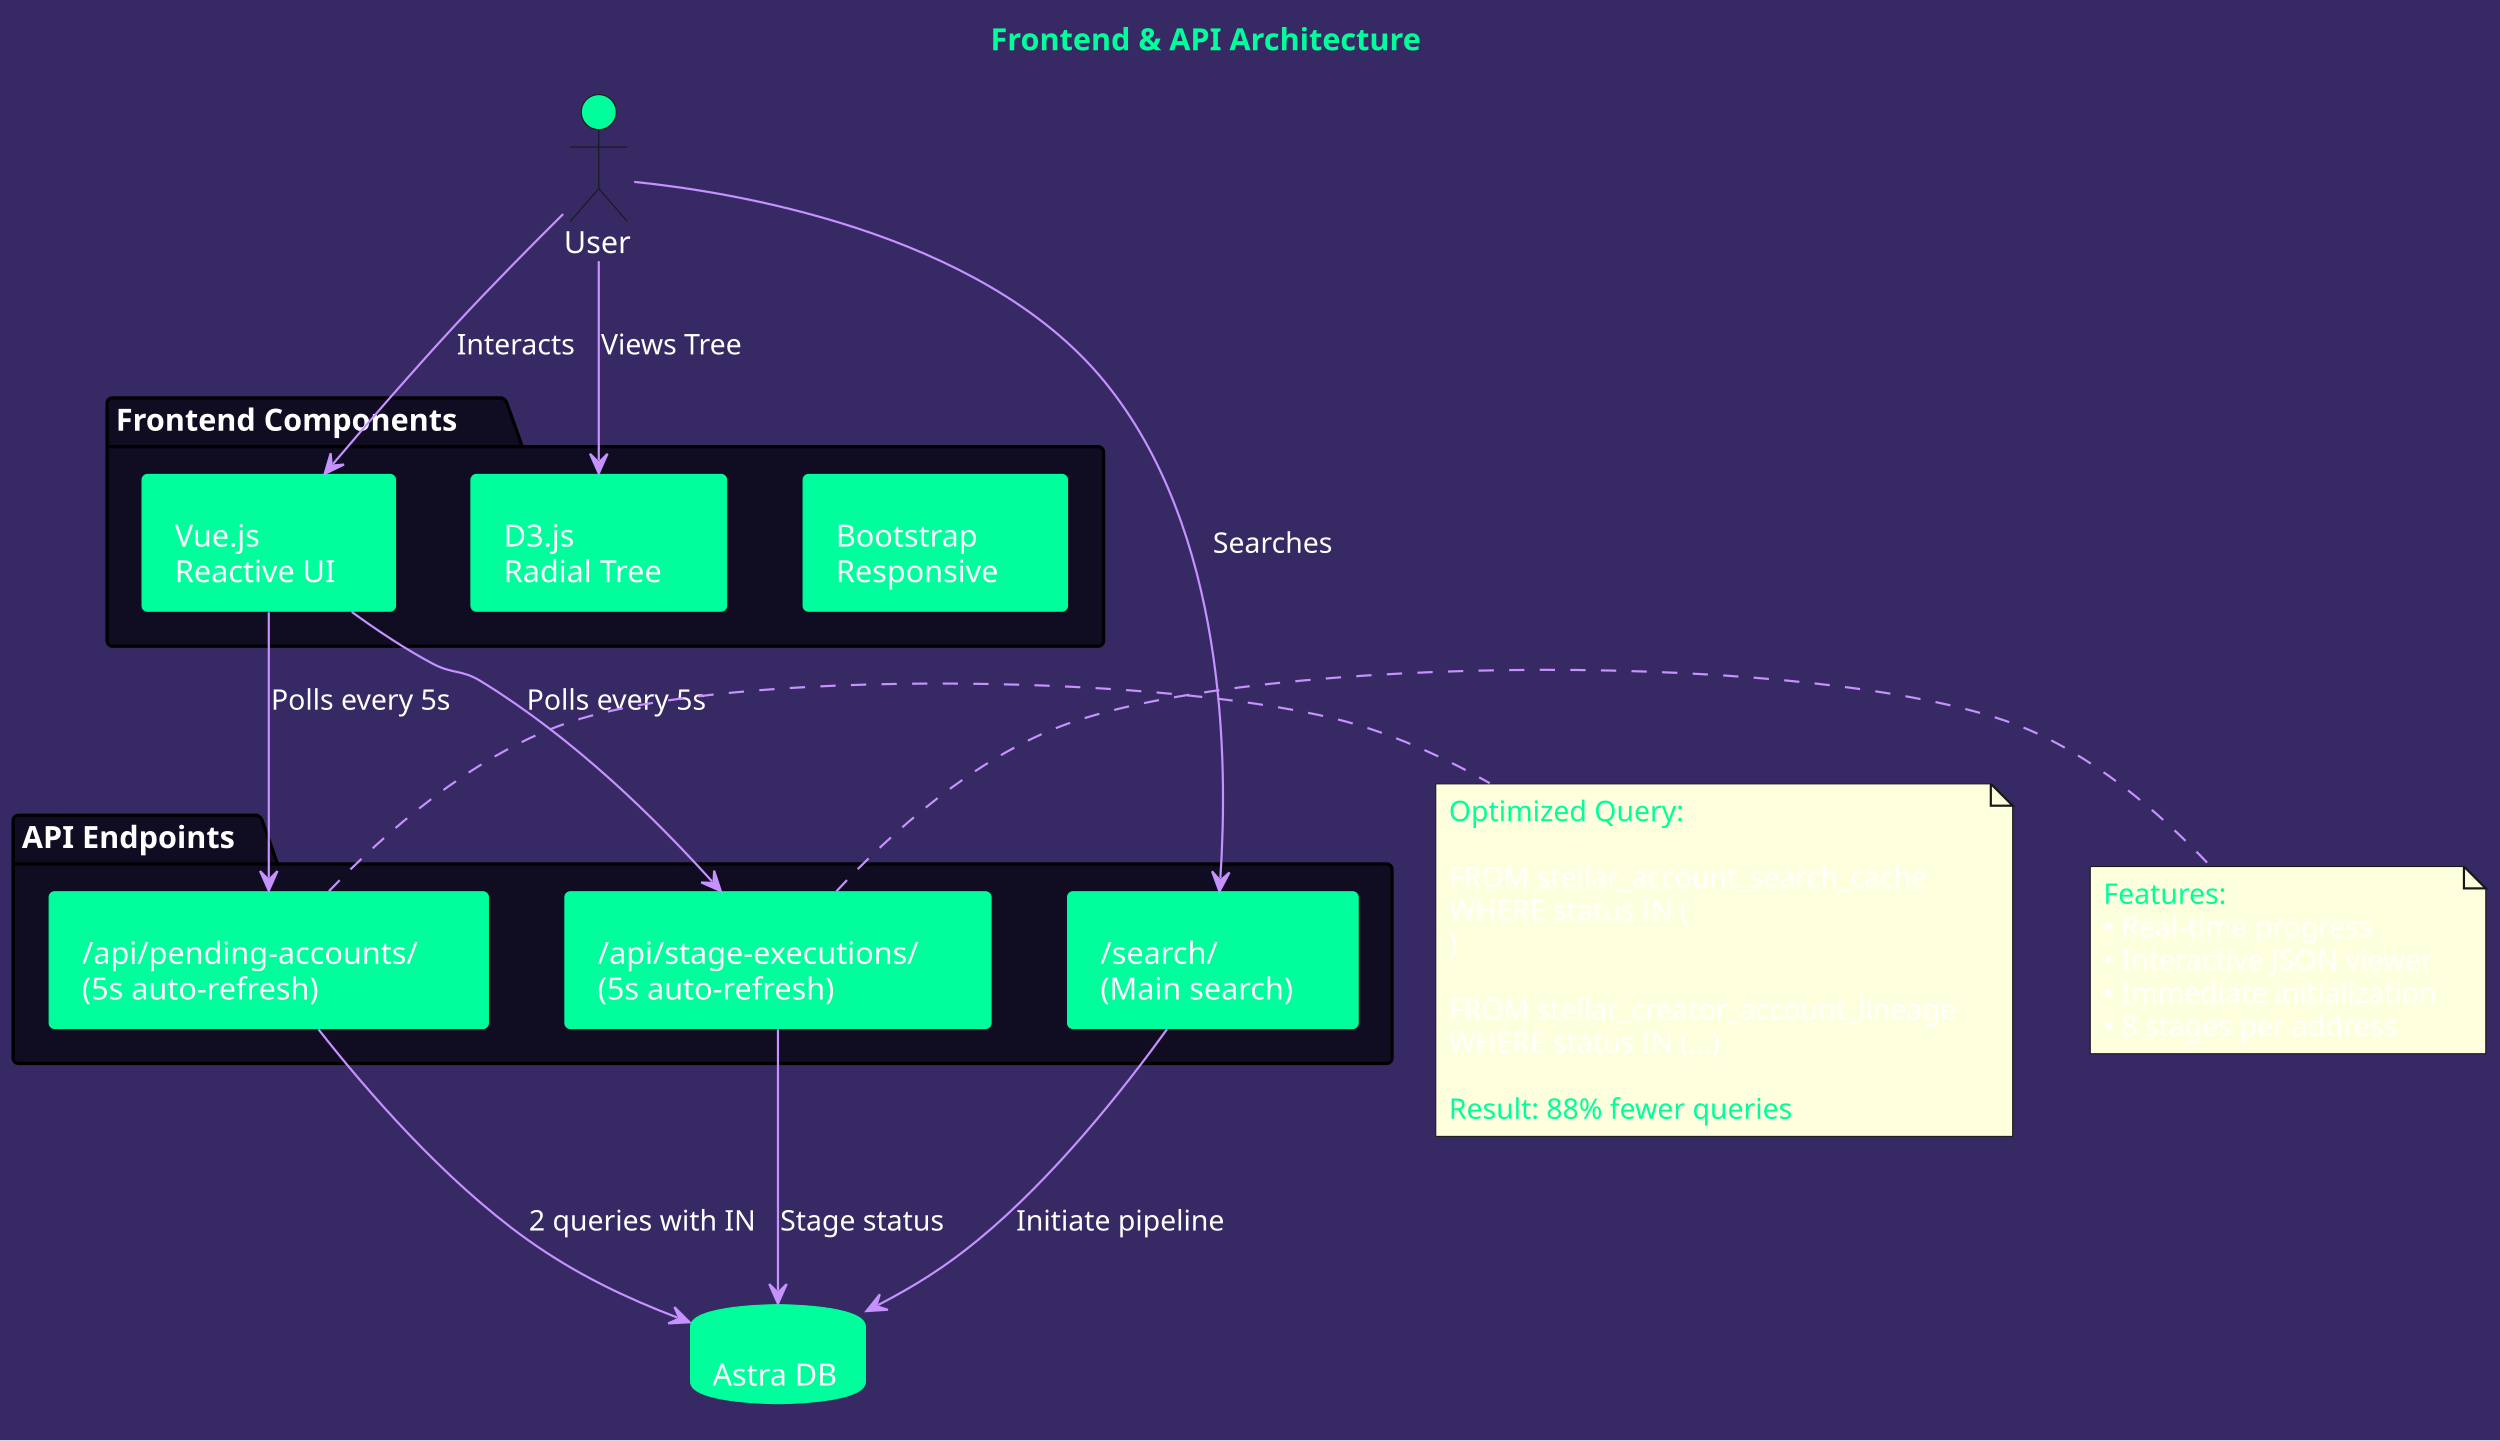
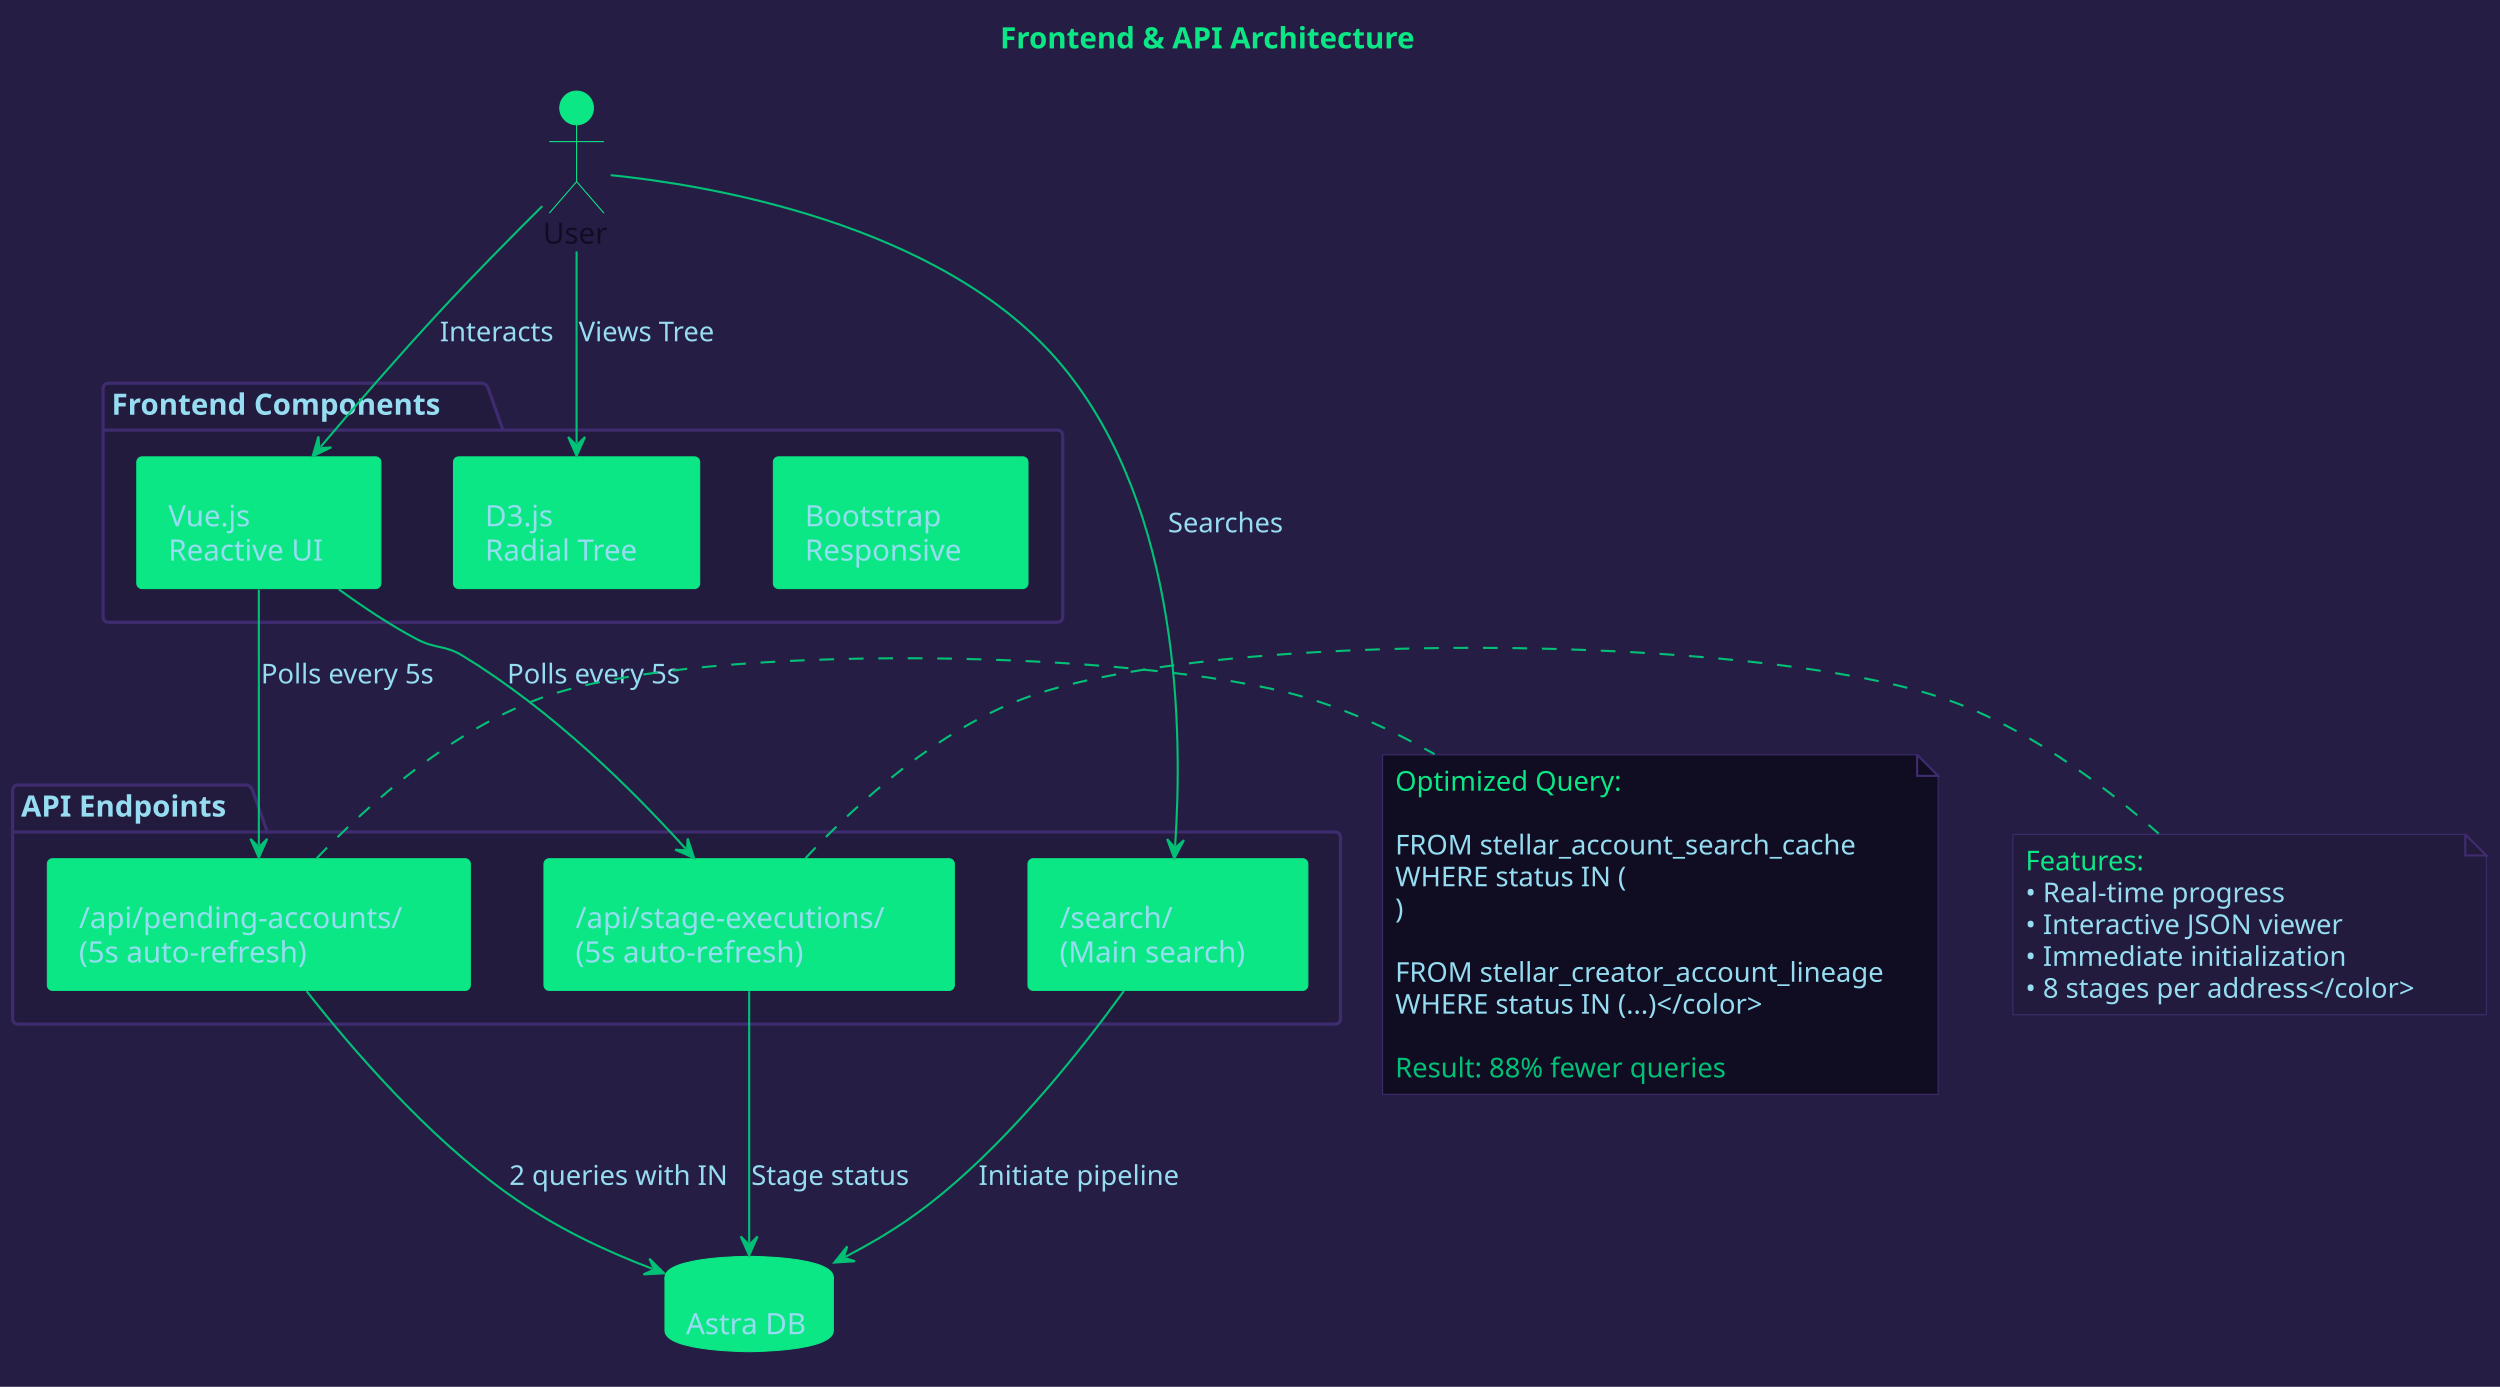
- <svg xmlns="http://www.w3.org/2000/svg" contentStyleType="text/css" height="659px" preserveAspectRatio="none" style="width:1144px;height:659px;background:#372963;" version="1.1" viewBox="0 0 1144 659" width="1144px" zoomAndPan="magnify">
+ <svg xmlns="http://www.w3.org/2000/svg" contentStyleType="text/css" height="659px" preserveAspectRatio="none" style="width:1188px;height:659px;background:#261D45;" version="1.1" viewBox="0 0 1188 659" width="1188px" zoomAndPan="magnify">
  <defs />
  <g>
-     <rect fill="#372963" height="659" style="stroke:none;stroke-width:1.0;" width="1144" x="0" y="0" />
-     <text fill="#00FF9C" font-family="sans-serif" font-size="14" font-weight="bold" lengthAdjust="spacing" textLength="224" x="453.25" y="22.995">Frontend &amp; API Architecture</text>
+     <rect fill="#261D45" height="659" style="stroke:none;stroke-width:1.0;" width="1188" x="0" y="0" />
+     <text fill="#0BE784" font-family="sans-serif" font-size="14" font-weight="bold" lengthAdjust="spacing" textLength="224" x="475.25" y="22.995">Frontend &amp; API Architecture</text>
    <g id="cluster_Frontend Components">
-       <path d="M51.5,182.097 L229.5,182.097 A3.75,3.75 0 0 1 232,184.597 L239,204.394 L502.5,204.394 A2.5,2.5 0 0 1 505,206.894 L505,293.197 A2.5,2.5 0 0 1 502.5,295.697 L51.5,295.697 A2.5,2.5 0 0 1 49,293.197 L49,184.597 A2.5,2.5 0 0 1 51.5,182.097 " fill="#100D23" style="stroke:#000000;stroke-width:1.5;" />
-       <line style="stroke:#000000;stroke-width:1.5;" x1="49" x2="239" y1="204.394" y2="204.394" />
-       <text fill="#FFFFFF" font-family="sans-serif" font-size="14" font-weight="bold" lengthAdjust="spacing" textLength="177" x="53" y="197.092">Frontend Components</text>
+       <path d="M51.5,182.097 L229.5,182.097 A3.75,3.75 0 0 1 232,184.597 L239,204.394 L502.5,204.394 A2.5,2.5 0 0 1 505,206.894 L505,293.197 A2.5,2.5 0 0 1 502.5,295.697 L51.5,295.697 A2.5,2.5 0 0 1 49,293.197 L49,184.597 A2.5,2.5 0 0 1 51.5,182.097 " fill="#231B3D" style="stroke:#3F2C70;stroke-width:1.5;" />
+       <line style="stroke:#3F2C70;stroke-width:1.5;" x1="49" x2="239" y1="204.394" y2="204.394" />
+       <text fill="#96DDF2" font-family="sans-serif" font-size="14" font-weight="bold" lengthAdjust="spacing" textLength="177" x="53" y="197.092">Frontend Components</text>
    </g>
    <g id="cluster_API Endpoints">
-       <path d="M8.5,373.057 L117.5,373.057 A3.75,3.75 0 0 1 120,375.557 L127,395.354 L634.5,395.354 A2.5,2.5 0 0 1 637,397.854 L637,484.157 A2.5,2.5 0 0 1 634.5,486.657 L8.5,486.657 A2.5,2.5 0 0 1 6,484.157 L6,375.557 A2.5,2.5 0 0 1 8.5,373.057 " fill="#100D23" style="stroke:#000000;stroke-width:1.5;" />
-       <line style="stroke:#000000;stroke-width:1.5;" x1="6" x2="127" y1="395.354" y2="395.354" />
-       <text fill="#FFFFFF" font-family="sans-serif" font-size="14" font-weight="bold" lengthAdjust="spacing" textLength="108" x="10" y="388.052">API Endpoints</text>
+       <path d="M8.5,373.057 L117.5,373.057 A3.75,3.75 0 0 1 120,375.557 L127,395.354 L634.5,395.354 A2.5,2.5 0 0 1 637,397.854 L637,484.157 A2.5,2.5 0 0 1 634.5,486.657 L8.5,486.657 A2.5,2.5 0 0 1 6,484.157 L6,375.557 A2.5,2.5 0 0 1 8.5,373.057 " fill="#231B3D" style="stroke:#3F2C70;stroke-width:1.5;" />
+       <line style="stroke:#3F2C70;stroke-width:1.5;" x1="6" x2="127" y1="395.354" y2="395.354" />
+       <text fill="#96DDF2" font-family="sans-serif" font-size="14" font-weight="bold" lengthAdjust="spacing" textLength="108" x="10" y="388.052">API Endpoints</text>
    </g>
    <g id="elem_Vue">
-       <rect fill="#00FF9C" height="62.594" rx="2.5" ry="2.5" style="stroke:#00FF9C;stroke-width:0.5;" width="116" x="65" y="217.097" />
-       <rect fill="#00FF9C" height="10" style="stroke:#00FF9C;stroke-width:0.5;" width="15" x="161" y="222.097" />
-       <rect fill="#00FF9C" height="2" style="stroke:#00FF9C;stroke-width:0.5;" width="4" x="159" y="224.097" />
-       <rect fill="#00FF9C" height="2" style="stroke:#00FF9C;stroke-width:0.5;" width="4" x="159" y="228.097" />
-       <text fill="#FFFFFF" font-family="sans-serif" font-size="14" lengthAdjust="spacing" textLength="42" x="80" y="250.092">Vue.js</text>
-       <text fill="#FFFFFF" font-family="sans-serif" font-size="14" lengthAdjust="spacing" textLength="76" x="80" y="266.389">Reactive UI</text>
+       <rect fill="#0BE784" height="62.594" rx="2.5" ry="2.5" style="stroke:#0BE784;stroke-width:0.5;" width="116" x="65" y="217.097" />
+       <rect fill="#0BE784" height="10" style="stroke:#0BE784;stroke-width:0.5;" width="15" x="161" y="222.097" />
+       <rect fill="#0BE784" height="2" style="stroke:#0BE784;stroke-width:0.5;" width="4" x="159" y="224.097" />
+       <rect fill="#0BE784" height="2" style="stroke:#0BE784;stroke-width:0.5;" width="4" x="159" y="228.097" />
+       <text fill="#96DDF2" font-family="sans-serif" font-size="14" lengthAdjust="spacing" textLength="42" x="80" y="250.092">Vue.js</text>
+       <text fill="#96DDF2" font-family="sans-serif" font-size="14" lengthAdjust="spacing" textLength="76" x="80" y="266.389">Reactive UI</text>
    </g>
    <g id="elem_D3">
-       <rect fill="#00FF9C" height="62.594" rx="2.5" ry="2.5" style="stroke:#00FF9C;stroke-width:0.5;" width="117" x="215.5" y="217.097" />
-       <rect fill="#00FF9C" height="10" style="stroke:#00FF9C;stroke-width:0.5;" width="15" x="312.5" y="222.097" />
-       <rect fill="#00FF9C" height="2" style="stroke:#00FF9C;stroke-width:0.5;" width="4" x="310.5" y="224.097" />
-       <rect fill="#00FF9C" height="2" style="stroke:#00FF9C;stroke-width:0.5;" width="4" x="310.5" y="228.097" />
-       <text fill="#FFFFFF" font-family="sans-serif" font-size="14" lengthAdjust="spacing" textLength="35" x="230.5" y="250.092">D3.js</text>
-       <text fill="#FFFFFF" font-family="sans-serif" font-size="14" lengthAdjust="spacing" textLength="77" x="230.5" y="266.389">Radial Tree</text>
+       <rect fill="#0BE784" height="62.594" rx="2.5" ry="2.5" style="stroke:#0BE784;stroke-width:0.5;" width="117" x="215.5" y="217.097" />
+       <rect fill="#0BE784" height="10" style="stroke:#0BE784;stroke-width:0.5;" width="15" x="312.5" y="222.097" />
+       <rect fill="#0BE784" height="2" style="stroke:#0BE784;stroke-width:0.5;" width="4" x="310.5" y="224.097" />
+       <rect fill="#0BE784" height="2" style="stroke:#0BE784;stroke-width:0.5;" width="4" x="310.5" y="228.097" />
+       <text fill="#96DDF2" font-family="sans-serif" font-size="14" lengthAdjust="spacing" textLength="35" x="230.5" y="250.092">D3.js</text>
+       <text fill="#96DDF2" font-family="sans-serif" font-size="14" lengthAdjust="spacing" textLength="77" x="230.5" y="266.389">Radial Tree</text>
    </g>
    <g id="elem_Bootstrap">
-       <rect fill="#00FF9C" height="62.594" rx="2.5" ry="2.5" style="stroke:#00FF9C;stroke-width:0.5;" width="121" x="367.5" y="217.097" />
-       <rect fill="#00FF9C" height="10" style="stroke:#00FF9C;stroke-width:0.5;" width="15" x="468.5" y="222.097" />
-       <rect fill="#00FF9C" height="2" style="stroke:#00FF9C;stroke-width:0.5;" width="4" x="466.5" y="224.097" />
-       <rect fill="#00FF9C" height="2" style="stroke:#00FF9C;stroke-width:0.5;" width="4" x="466.5" y="228.097" />
-       <text fill="#FFFFFF" font-family="sans-serif" font-size="14" lengthAdjust="spacing" textLength="68" x="382.5" y="250.092">Bootstrap</text>
-       <text fill="#FFFFFF" font-family="sans-serif" font-size="14" lengthAdjust="spacing" textLength="81" x="382.5" y="266.389">Responsive</text>
+       <rect fill="#0BE784" height="62.594" rx="2.5" ry="2.5" style="stroke:#0BE784;stroke-width:0.5;" width="121" x="367.5" y="217.097" />
+       <rect fill="#0BE784" height="10" style="stroke:#0BE784;stroke-width:0.5;" width="15" x="468.5" y="222.097" />
+       <rect fill="#0BE784" height="2" style="stroke:#0BE784;stroke-width:0.5;" width="4" x="466.5" y="224.097" />
+       <rect fill="#0BE784" height="2" style="stroke:#0BE784;stroke-width:0.5;" width="4" x="466.5" y="228.097" />
+       <text fill="#96DDF2" font-family="sans-serif" font-size="14" lengthAdjust="spacing" textLength="68" x="382.5" y="250.092">Bootstrap</text>
+       <text fill="#96DDF2" font-family="sans-serif" font-size="14" lengthAdjust="spacing" textLength="81" x="382.5" y="266.389">Responsive</text>
    </g>
    <g id="elem_PendingAPI">
-       <rect fill="#00FF9C" height="62.594" rx="2.5" ry="2.5" style="stroke:#00FF9C;stroke-width:0.5;" width="201" x="22.5" y="408.057" />
-       <rect fill="#00FF9C" height="10" style="stroke:#00FF9C;stroke-width:0.5;" width="15" x="203.5" y="413.057" />
-       <rect fill="#00FF9C" height="2" style="stroke:#00FF9C;stroke-width:0.5;" width="4" x="201.5" y="415.057" />
-       <rect fill="#00FF9C" height="2" style="stroke:#00FF9C;stroke-width:0.5;" width="4" x="201.5" y="419.057" />
-       <text fill="#FFFFFF" font-family="sans-serif" font-size="14" lengthAdjust="spacing" textLength="161" x="37.5" y="441.052">/api/pending-accounts/</text>
-       <text fill="#FFFFFF" font-family="sans-serif" font-size="14" lengthAdjust="spacing" textLength="116" x="37.5" y="457.349">(5s auto-refresh)</text>
+       <rect fill="#0BE784" height="62.594" rx="2.5" ry="2.5" style="stroke:#0BE784;stroke-width:0.5;" width="201" x="22.5" y="408.057" />
+       <rect fill="#0BE784" height="10" style="stroke:#0BE784;stroke-width:0.5;" width="15" x="203.5" y="413.057" />
+       <rect fill="#0BE784" height="2" style="stroke:#0BE784;stroke-width:0.5;" width="4" x="201.5" y="415.057" />
+       <rect fill="#0BE784" height="2" style="stroke:#0BE784;stroke-width:0.5;" width="4" x="201.5" y="419.057" />
+       <text fill="#96DDF2" font-family="sans-serif" font-size="14" lengthAdjust="spacing" textLength="161" x="37.5" y="441.052">/api/pending-accounts/</text>
+       <text fill="#96DDF2" font-family="sans-serif" font-size="14" lengthAdjust="spacing" textLength="116" x="37.5" y="457.349">(5s auto-refresh)</text>
    </g>
    <g id="elem_StagesAPI">
-       <rect fill="#00FF9C" height="62.594" rx="2.5" ry="2.5" style="stroke:#00FF9C;stroke-width:0.5;" width="195" x="258.5" y="408.057" />
-       <rect fill="#00FF9C" height="10" style="stroke:#00FF9C;stroke-width:0.5;" width="15" x="433.5" y="413.057" />
-       <rect fill="#00FF9C" height="2" style="stroke:#00FF9C;stroke-width:0.5;" width="4" x="431.5" y="415.057" />
-       <rect fill="#00FF9C" height="2" style="stroke:#00FF9C;stroke-width:0.5;" width="4" x="431.5" y="419.057" />
-       <text fill="#FFFFFF" font-family="sans-serif" font-size="14" lengthAdjust="spacing" textLength="155" x="273.5" y="441.052">/api/stage-executions/</text>
-       <text fill="#FFFFFF" font-family="sans-serif" font-size="14" lengthAdjust="spacing" textLength="116" x="273.5" y="457.349">(5s auto-refresh)</text>
+       <rect fill="#0BE784" height="62.594" rx="2.5" ry="2.5" style="stroke:#0BE784;stroke-width:0.5;" width="195" x="258.5" y="408.057" />
+       <rect fill="#0BE784" height="10" style="stroke:#0BE784;stroke-width:0.5;" width="15" x="433.5" y="413.057" />
+       <rect fill="#0BE784" height="2" style="stroke:#0BE784;stroke-width:0.5;" width="4" x="431.5" y="415.057" />
+       <rect fill="#0BE784" height="2" style="stroke:#0BE784;stroke-width:0.5;" width="4" x="431.5" y="419.057" />
+       <text fill="#96DDF2" font-family="sans-serif" font-size="14" lengthAdjust="spacing" textLength="155" x="273.5" y="441.052">/api/stage-executions/</text>
+       <text fill="#96DDF2" font-family="sans-serif" font-size="14" lengthAdjust="spacing" textLength="116" x="273.5" y="457.349">(5s auto-refresh)</text>
    </g>
    <g id="elem_SearchAPI">
-       <rect fill="#00FF9C" height="62.594" rx="2.5" ry="2.5" style="stroke:#00FF9C;stroke-width:0.5;" width="133" x="488.5" y="408.057" />
-       <rect fill="#00FF9C" height="10" style="stroke:#00FF9C;stroke-width:0.5;" width="15" x="601.5" y="413.057" />
-       <rect fill="#00FF9C" height="2" style="stroke:#00FF9C;stroke-width:0.5;" width="4" x="599.5" y="415.057" />
-       <rect fill="#00FF9C" height="2" style="stroke:#00FF9C;stroke-width:0.5;" width="4" x="599.5" y="419.057" />
-       <text fill="#FFFFFF" font-family="sans-serif" font-size="14" lengthAdjust="spacing" textLength="57" x="503.5" y="441.052">/search/</text>
-       <text fill="#FFFFFF" font-family="sans-serif" font-size="14" lengthAdjust="spacing" textLength="93" x="503.5" y="457.349">(Main search)</text>
+       <rect fill="#0BE784" height="62.594" rx="2.5" ry="2.5" style="stroke:#0BE784;stroke-width:0.5;" width="133" x="488.5" y="408.057" />
+       <rect fill="#0BE784" height="10" style="stroke:#0BE784;stroke-width:0.5;" width="15" x="601.5" y="413.057" />
+       <rect fill="#0BE784" height="2" style="stroke:#0BE784;stroke-width:0.5;" width="4" x="599.5" y="415.057" />
+       <rect fill="#0BE784" height="2" style="stroke:#0BE784;stroke-width:0.5;" width="4" x="599.5" y="419.057" />
+       <text fill="#96DDF2" font-family="sans-serif" font-size="14" lengthAdjust="spacing" textLength="57" x="503.5" y="441.052">/search/</text>
+       <text fill="#96DDF2" font-family="sans-serif" font-size="14" lengthAdjust="spacing" textLength="93" x="503.5" y="457.349">(Main search)</text>
    </g>
    <g id="elem_User">
-       <ellipse cx="274" cy="51.297" fill="#00FF9C" rx="8" ry="8" style="stroke:#181818;stroke-width:0.5;" />
-       <path d="M274,59.297 L274,86.297 M261,67.297 L287,67.297 M274,86.297 L261,101.297 M274,86.297 L287,101.297 " fill="none" style="stroke:#181818;stroke-width:0.5;" />
-       <text fill="#FFFFFF" font-family="sans-serif" font-size="14" lengthAdjust="spacing" textLength="32" x="258" y="115.792">User</text>
+       <ellipse cx="274" cy="51.297" fill="#0BE784" rx="8" ry="8" style="stroke:#0BE784;stroke-width:0.5;" />
+       <path d="M274,59.297 L274,86.297 M261,67.297 L287,67.297 M274,86.297 L261,101.297 M274,86.297 L287,101.297 " fill="none" style="stroke:#0BE784;stroke-width:0.5;" />
+       <text fill="#100D23" font-family="sans-serif" font-size="14" lengthAdjust="spacing" textLength="32" x="258" y="115.792">User</text>
    </g>
    <g id="elem_DB">
-       <path d="M316,607.017 C316,597.017 356,597.017 356,597.017 C356,597.017 396,597.017 396,607.017 L396,632.314 C396,642.314 356,642.314 356,642.314 C356,642.314 316,642.314 316,632.314 L316,607.017 " fill="#00FF9C" style="stroke:#00FF9C;stroke-width:0.5;" />
-       <path d="M316,607.017 C316,617.017 356,617.017 356,617.017 C356,617.017 396,617.017 396,607.017 " fill="none" style="stroke:#00FF9C;stroke-width:0.5;" />
-       <text fill="#FFFFFF" font-family="sans-serif" font-size="14" lengthAdjust="spacing" textLength="60" x="326" y="634.012">Astra DB</text>
+       <path d="M316,607.017 C316,597.017 356,597.017 356,597.017 C356,597.017 396,597.017 396,607.017 L396,632.314 C396,642.314 356,642.314 356,642.314 C356,642.314 316,642.314 316,632.314 L316,607.017 " fill="#0BE784" style="stroke:#0BE784;stroke-width:0.5;" />
+       <path d="M316,607.017 C316,617.017 356,617.017 356,617.017 C356,617.017 396,617.017 396,607.017 " fill="none" style="stroke:#0BE784;stroke-width:0.5;" />
+       <text fill="#96DDF2" font-family="sans-serif" font-size="14" lengthAdjust="spacing" textLength="60" x="326" y="634.012">Astra DB</text>
    </g>
    <g id="elem_GMN20">
-       <path d="M657,358.697 L657,520.025 L921,520.025 L921,368.697 L911,358.697 L657,358.697 " fill="#FEFFDD" style="stroke:#181818;stroke-width:0.5;" />
-       <path d="M911,358.697 L911,368.697 L921,368.697 L911,358.697 " fill="#FEFFDD" style="stroke:#181818;stroke-width:1.0;" />
-       <text fill="#00FF9C" font-family="sans-serif" font-size="13" lengthAdjust="spacing" textLength="111" x="663" y="375.764">Optimized Query:</text>
-       <text fill="#FFFFFF" font-family="sans-serif" font-size="13" lengthAdjust="spacing" textLength="4" x="663" y="390.897"> </text>
-       <text fill="#FFFFFF" font-family="sans-serif" font-size="13" lengthAdjust="spacing" textLength="232" x="663" y="406.029">FROM stellar_account_search_cache</text>
-       <text fill="#FFFFFF" font-family="sans-serif" font-size="13" lengthAdjust="spacing" textLength="115" x="663" y="421.162">WHERE status IN (</text>
-       <text fill="#FFFFFF" font-family="sans-serif" font-size="13" lengthAdjust="spacing" textLength="5" x="663" y="436.295">)</text>
-       <text fill="#FFFFFF" font-family="sans-serif" font-size="13" lengthAdjust="spacing" textLength="4" x="663" y="451.428"> </text>
-       <text fill="#FFFFFF" font-family="sans-serif" font-size="13" lengthAdjust="spacing" textLength="243" x="663" y="466.561">FROM stellar_creator_account_lineage</text>
-       <text fill="#FFFFFF" font-family="sans-serif" font-size="13" lengthAdjust="spacing" textLength="132" x="663" y="481.693">WHERE status IN (...)</text>
-       <text fill="#FFFFFF" font-family="sans-serif" font-size="13" lengthAdjust="spacing" textLength="4" x="663" y="496.826"> </text>
-       <text fill="#00FF9C" font-family="sans-serif" font-size="13" lengthAdjust="spacing" textLength="164" x="663" y="511.959">Result: 88% fewer queries</text>
+       <path d="M657,358.697 L657,520.025 L921,520.025 L921,368.697 L911,358.697 L657,358.697 " fill="#100D23" style="stroke:#3F2C70;stroke-width:0.5;" />
+       <path d="M911,358.697 L911,368.697 L921,368.697 L911,358.697 " fill="#100D23" style="stroke:#3F2C70;stroke-width:1.0;" />
+       <text fill="#0BE784" font-family="sans-serif" font-size="13" lengthAdjust="spacing" textLength="111" x="663" y="375.764">Optimized Query:</text>
+       <text fill="#96DDF2" font-family="sans-serif" font-size="13" lengthAdjust="spacing" textLength="4" x="663" y="390.897"> </text>
+       <text fill="#96DDF2" font-family="sans-serif" font-size="13" lengthAdjust="spacing" textLength="232" x="663" y="406.029">FROM stellar_account_search_cache</text>
+       <text fill="#96DDF2" font-family="sans-serif" font-size="13" lengthAdjust="spacing" textLength="115" x="663" y="421.162">WHERE status IN (</text>
+       <text fill="#96DDF2" font-family="sans-serif" font-size="13" lengthAdjust="spacing" textLength="5" x="663" y="436.295">)</text>
+       <text fill="#96DDF2" font-family="sans-serif" font-size="13" lengthAdjust="spacing" textLength="4" x="663" y="451.428"> </text>
+       <text fill="#96DDF2" font-family="sans-serif" font-size="13" lengthAdjust="spacing" textLength="243" x="663" y="466.561">FROM stellar_creator_account_lineage</text>
+       <text fill="#96DDF2" font-family="sans-serif" font-size="13" lengthAdjust="spacing" textLength="189" x="663" y="481.693">WHERE status IN (...)&lt;/color&gt;</text>
+       <text fill="#96DDF2" font-family="sans-serif" font-size="13" lengthAdjust="spacing" textLength="4" x="663" y="496.826"> </text>
+       <text fill="#01C176" font-family="sans-serif" font-size="13" lengthAdjust="spacing" textLength="164" x="663" y="511.959">Result: 88% fewer queries</text>
    </g>
    <g id="elem_GMN23">
-       <path d="M956.5,396.527 L956.5,482.191 L1137.5,482.191 L1137.5,406.527 L1127.5,396.527 L956.5,396.527 " fill="#FEFFDD" style="stroke:#181818;stroke-width:0.5;" />
-       <path d="M1127.5,396.527 L1127.5,406.527 L1137.5,406.527 L1127.5,396.527 " fill="#FEFFDD" style="stroke:#181818;stroke-width:1.0;" />
-       <text fill="#00FF9C" font-family="sans-serif" font-size="13" lengthAdjust="spacing" textLength="60" x="962.5" y="413.594">Features:</text>
-       <text fill="#FFFFFF" font-family="sans-serif" font-size="13" lengthAdjust="spacing" textLength="133" x="962.5" y="428.727">• Real-time progress</text>
-       <text fill="#FFFFFF" font-family="sans-serif" font-size="13" lengthAdjust="spacing" textLength="159" x="962.5" y="443.859">• Interactive JSON viewer</text>
-       <text fill="#FFFFFF" font-family="sans-serif" font-size="13" lengthAdjust="spacing" textLength="160" x="962.5" y="458.992">• Immediate initialization</text>
-       <text fill="#FFFFFF" font-family="sans-serif" font-size="13" lengthAdjust="spacing" textLength="147" x="962.5" y="474.125">• 8 stages per address</text>
+       <path d="M956.5,396.527 L956.5,482.191 L1181.5,482.191 L1181.5,406.527 L1171.5,396.527 L956.5,396.527 " fill="#231B3D" style="stroke:#3F2C70;stroke-width:0.5;" />
+       <path d="M1171.5,396.527 L1171.5,406.527 L1181.5,406.527 L1171.5,396.527 " fill="#231B3D" style="stroke:#3F2C70;stroke-width:1.0;" />
+       <text fill="#0BE784" font-family="sans-serif" font-size="13" lengthAdjust="spacing" textLength="60" x="962.5" y="413.594">Features:</text>
+       <text fill="#96DDF2" font-family="sans-serif" font-size="13" lengthAdjust="spacing" textLength="133" x="962.5" y="428.727">• Real-time progress</text>
+       <text fill="#96DDF2" font-family="sans-serif" font-size="13" lengthAdjust="spacing" textLength="159" x="962.5" y="443.859">• Interactive JSON viewer</text>
+       <text fill="#96DDF2" font-family="sans-serif" font-size="13" lengthAdjust="spacing" textLength="160" x="962.5" y="458.992">• Immediate initialization</text>
+       <text fill="#96DDF2" font-family="sans-serif" font-size="13" lengthAdjust="spacing" textLength="204" x="962.5" y="474.125">• 8 stages per address&lt;/color&gt;</text>
    </g>
    <g id="link_User_Vue">
-       <path d="M257.7,97.947 C244.16,111.387 224.51,131.197 208,149.097 C187.51,171.327 169.058,192.639 152.428,212.269 " fill="none" id="User-to-Vue" style="stroke:#C592FF;stroke-width:1.0;" />
-       <polygon fill="#C592FF" points="148.55,216.847,157.42,212.565,151.782,213.032,151.315,207.394,148.55,216.847" style="stroke:#C592FF;stroke-width:1.0;" />
-       <text fill="#FFFFFF" font-family="sans-serif" font-size="13" lengthAdjust="spacing" textLength="56" x="209" y="162.164">Interacts</text>
+       <path d="M257.7,97.947 C244.16,111.387 224.51,131.197 208,149.097 C187.51,171.327 169.058,192.639 152.428,212.269 " fill="none" id="User-to-Vue" style="stroke:#01C176;stroke-width:1.0;" />
+       <polygon fill="#01C176" points="148.55,216.847,157.42,212.565,151.782,213.032,151.315,207.394,148.55,216.847" style="stroke:#01C176;stroke-width:1.0;" />
+       <text fill="#96DDF2" font-family="sans-serif" font-size="13" lengthAdjust="spacing" textLength="56" x="209" y="162.164">Interacts</text>
    </g>
    <g id="link_User_D3">
-       <path d="M274,119.487 C274,148.857 274,183.177 274,210.647 " fill="none" id="User-to-D3" style="stroke:#C592FF;stroke-width:1.0;" />
-       <polygon fill="#C592FF" points="274,216.647,278,207.647,274,211.647,270,207.647,274,216.647" style="stroke:#C592FF;stroke-width:1.0;" />
-       <text fill="#FFFFFF" font-family="sans-serif" font-size="13" lengthAdjust="spacing" textLength="68" x="275" y="162.164">Views Tree</text>
+       <path d="M274,119.487 C274,148.857 274,183.177 274,210.647 " fill="none" id="User-to-D3" style="stroke:#01C176;stroke-width:1.0;" />
+       <polygon fill="#01C176" points="274,216.647,278,207.647,274,211.647,270,207.647,274,216.647" style="stroke:#01C176;stroke-width:1.0;" />
+       <text fill="#96DDF2" font-family="sans-serif" font-size="13" lengthAdjust="spacing" textLength="68" x="275" y="162.164">Views Tree</text>
    </g>
    <g id="link_Vue_PendingAPI">
-       <path d="M123,280.177 C123,315.317 123,366.457 123,401.587 " fill="none" id="Vue-to-PendingAPI" style="stroke:#C592FF;stroke-width:1.0;" />
-       <polygon fill="#C592FF" points="123,407.587,127,398.587,123,402.587,119,398.587,123,407.587" style="stroke:#C592FF;stroke-width:1.0;" />
-       <text fill="#FFFFFF" font-family="sans-serif" font-size="13" lengthAdjust="spacing" textLength="87" x="124" y="324.764">Polls every 5s</text>
+       <path d="M123,280.177 C123,315.317 123,366.457 123,401.587 " fill="none" id="Vue-to-PendingAPI" style="stroke:#01C176;stroke-width:1.0;" />
+       <polygon fill="#01C176" points="123,407.587,127,398.587,123,402.587,119,398.587,123,407.587" style="stroke:#01C176;stroke-width:1.0;" />
+       <text fill="#96DDF2" font-family="sans-serif" font-size="13" lengthAdjust="spacing" textLength="87" x="124" y="324.764">Polls every 5s</text>
    </g>
    <g id="link_Vue_StagesAPI">
-       <path d="M160.97,280.007 C172.45,288.387 185.36,296.987 198,303.697 C207.19,308.567 211.13,306.257 220,311.697 C263.07,338.057 300.275,375.077 325.825,403.327 " fill="none" id="Vue-to-StagesAPI" style="stroke:#C592FF;stroke-width:1.0;" />
-       <polygon fill="#C592FF" points="329.85,407.777,326.78,398.419,326.496,404.069,320.846,403.785,329.85,407.777" style="stroke:#C592FF;stroke-width:1.0;" />
-       <text fill="#FFFFFF" font-family="sans-serif" font-size="13" lengthAdjust="spacing" textLength="87" x="241" y="324.764">Polls every 5s</text>
+       <path d="M160.97,280.007 C172.45,288.387 185.36,296.987 198,303.697 C207.19,308.567 211.13,306.257 220,311.697 C263.07,338.057 300.275,375.077 325.825,403.327 " fill="none" id="Vue-to-StagesAPI" style="stroke:#01C176;stroke-width:1.0;" />
+       <polygon fill="#01C176" points="329.85,407.777,326.78,398.419,326.496,404.069,320.846,403.785,329.85,407.777" style="stroke:#01C176;stroke-width:1.0;" />
+       <text fill="#96DDF2" font-family="sans-serif" font-size="13" lengthAdjust="spacing" textLength="87" x="241" y="324.764">Polls every 5s</text>
    </g>
    <g id="link_User_SearchAPI">
-       <path d="M290.21,83.237 C332.77,87.527 448.31,105.287 505,174.097 C561.26,242.387 562.033,348.39 558.423,401.961 " fill="none" id="User-to-SearchAPI" style="stroke:#C592FF;stroke-width:1.0;" />
-       <polygon fill="#C592FF" points="558.02,407.947,562.616,399.236,558.356,402.958,554.634,398.698,558.02,407.947" style="stroke:#C592FF;stroke-width:1.0;" />
-       <text fill="#FFFFFF" font-family="sans-serif" font-size="13" lengthAdjust="spacing" textLength="60" x="555" y="252.964">Searches</text>
+       <path d="M290.21,83.237 C332.77,87.527 448.31,105.287 505,174.097 C561.26,242.387 562.033,348.39 558.423,401.961 " fill="none" id="User-to-SearchAPI" style="stroke:#01C176;stroke-width:1.0;" />
+       <polygon fill="#01C176" points="558.02,407.947,562.616,399.236,558.356,402.958,554.634,398.698,558.02,407.947" style="stroke:#01C176;stroke-width:1.0;" />
+       <text fill="#96DDF2" font-family="sans-serif" font-size="13" lengthAdjust="spacing" textLength="60" x="555" y="252.964">Searches</text>
    </g>
    <g id="link_PendingAPI_DB">
-       <path d="M145.71,471.007 C167.63,498.927 203,539.807 241,567.017 C263.78,583.327 286.927,594.101 309.977,602.931 " fill="none" id="PendingAPI-to-DB" style="stroke:#C592FF;stroke-width:1.0;" />
-       <polygon fill="#C592FF" points="315.58,605.077,308.606,598.122,310.911,603.288,305.745,605.593,315.58,605.077" style="stroke:#C592FF;stroke-width:1.0;" />
-       <text fill="#FFFFFF" font-family="sans-serif" font-size="13" lengthAdjust="spacing" textLength="105" x="242" y="563.084">2 queries with IN</text>
+       <path d="M145.71,471.007 C167.63,498.927 203,539.807 241,567.017 C263.78,583.327 286.927,594.101 309.977,602.931 " fill="none" id="PendingAPI-to-DB" style="stroke:#01C176;stroke-width:1.0;" />
+       <polygon fill="#01C176" points="315.58,605.077,308.606,598.122,310.911,603.288,305.745,605.593,315.58,605.077" style="stroke:#01C176;stroke-width:1.0;" />
+       <text fill="#96DDF2" font-family="sans-serif" font-size="13" lengthAdjust="spacing" textLength="105" x="242" y="563.084">2 queries with IN</text>
    </g>
    <g id="link_StagesAPI_DB">
-       <path d="M356,471.007 C356,506.757 356,558.967 356,590.567 " fill="none" id="StagesAPI-to-DB" style="stroke:#C592FF;stroke-width:1.0;" />
-       <polygon fill="#C592FF" points="356,596.567,360,587.567,356,591.567,352,587.567,356,596.567" style="stroke:#C592FF;stroke-width:1.0;" />
-       <text fill="#FFFFFF" font-family="sans-serif" font-size="13" lengthAdjust="spacing" textLength="82" x="357" y="563.084">Stage status</text>
+       <path d="M356,471.007 C356,506.757 356,558.967 356,590.567 " fill="none" id="StagesAPI-to-DB" style="stroke:#01C176;stroke-width:1.0;" />
+       <polygon fill="#01C176" points="356,596.567,360,587.567,356,591.567,352,587.567,356,596.567" style="stroke:#01C176;stroke-width:1.0;" />
+       <text fill="#96DDF2" font-family="sans-serif" font-size="13" lengthAdjust="spacing" textLength="82" x="357" y="563.084">Stage status</text>
    </g>
    <g id="link_SearchAPI_DB">
-       <path d="M534.05,470.947 C514.16,498.427 482.29,538.697 448,567.017 C432.47,579.857 418.622,588.425 401.801,597.185 " fill="none" id="SearchAPI-to-DB" style="stroke:#C592FF;stroke-width:1.0;" />
-       <polygon fill="#C592FF" points="396.48,599.957,406.31,599.347,400.915,597.647,402.615,592.252,396.48,599.957" style="stroke:#C592FF;stroke-width:1.0;" />
-       <text fill="#FFFFFF" font-family="sans-serif" font-size="13" lengthAdjust="spacing" textLength="96" x="465" y="563.084">Initiate pipeline</text>
+       <path d="M534.05,470.947 C514.16,498.427 482.29,538.697 448,567.017 C432.47,579.857 418.622,588.425 401.801,597.185 " fill="none" id="SearchAPI-to-DB" style="stroke:#01C176;stroke-width:1.0;" />
+       <polygon fill="#01C176" points="396.48,599.957,406.31,599.347,400.915,597.647,402.615,592.252,396.48,599.957" style="stroke:#01C176;stroke-width:1.0;" />
+       <text fill="#96DDF2" font-family="sans-serif" font-size="13" lengthAdjust="spacing" textLength="96" x="465" y="563.084">Initiate pipeline</text>
    </g>
    <g id="link_PendingAPI_GMN20">
-       <path d="M150.54,407.797 C175.65,381.607 215.32,346.317 258.5,331.197 C334.21,304.677 542.49,308.717 619.5,331.197 C640.78,337.407 661.93,347.187 681.71,358.387 " fill="none" id="PendingAPI-GMN20" style="stroke:#C592FF;stroke-width:1.0;stroke-dasharray:7.0,7.0;" />
+       <path d="M150.54,407.797 C175.65,381.607 215.32,346.317 258.5,331.197 C334.21,304.677 542.49,308.717 619.5,331.197 C640.78,337.407 661.93,347.187 681.71,358.387 " fill="none" id="PendingAPI-GMN20" style="stroke:#01C176;stroke-width:1.0;stroke-dasharray:7.0,7.0;" />
    </g>
    <g id="link_StagesAPI_GMN23">
-       <path d="M382.78,407.807 C407.24,381.637 445.98,346.347 488.5,331.197 C579.14,298.897 831.3,297.687 921.5,331.197 C956.69,344.267 988.61,372.117 1011.46,396.287 " fill="none" id="StagesAPI-GMN23" style="stroke:#C592FF;stroke-width:1.0;stroke-dasharray:7.0,7.0;" />
+       <path d="M382.78,407.807 C407.24,381.637 445.98,346.347 488.5,331.197 C579.14,298.897 830.05,301.257 921.5,331.197 C960.88,344.087 998.44,371.937 1025.81,396.157 " fill="none" id="StagesAPI-GMN23" style="stroke:#01C176;stroke-width:1.0;stroke-dasharray:7.0,7.0;" />
    </g>
  </g>
</svg>
